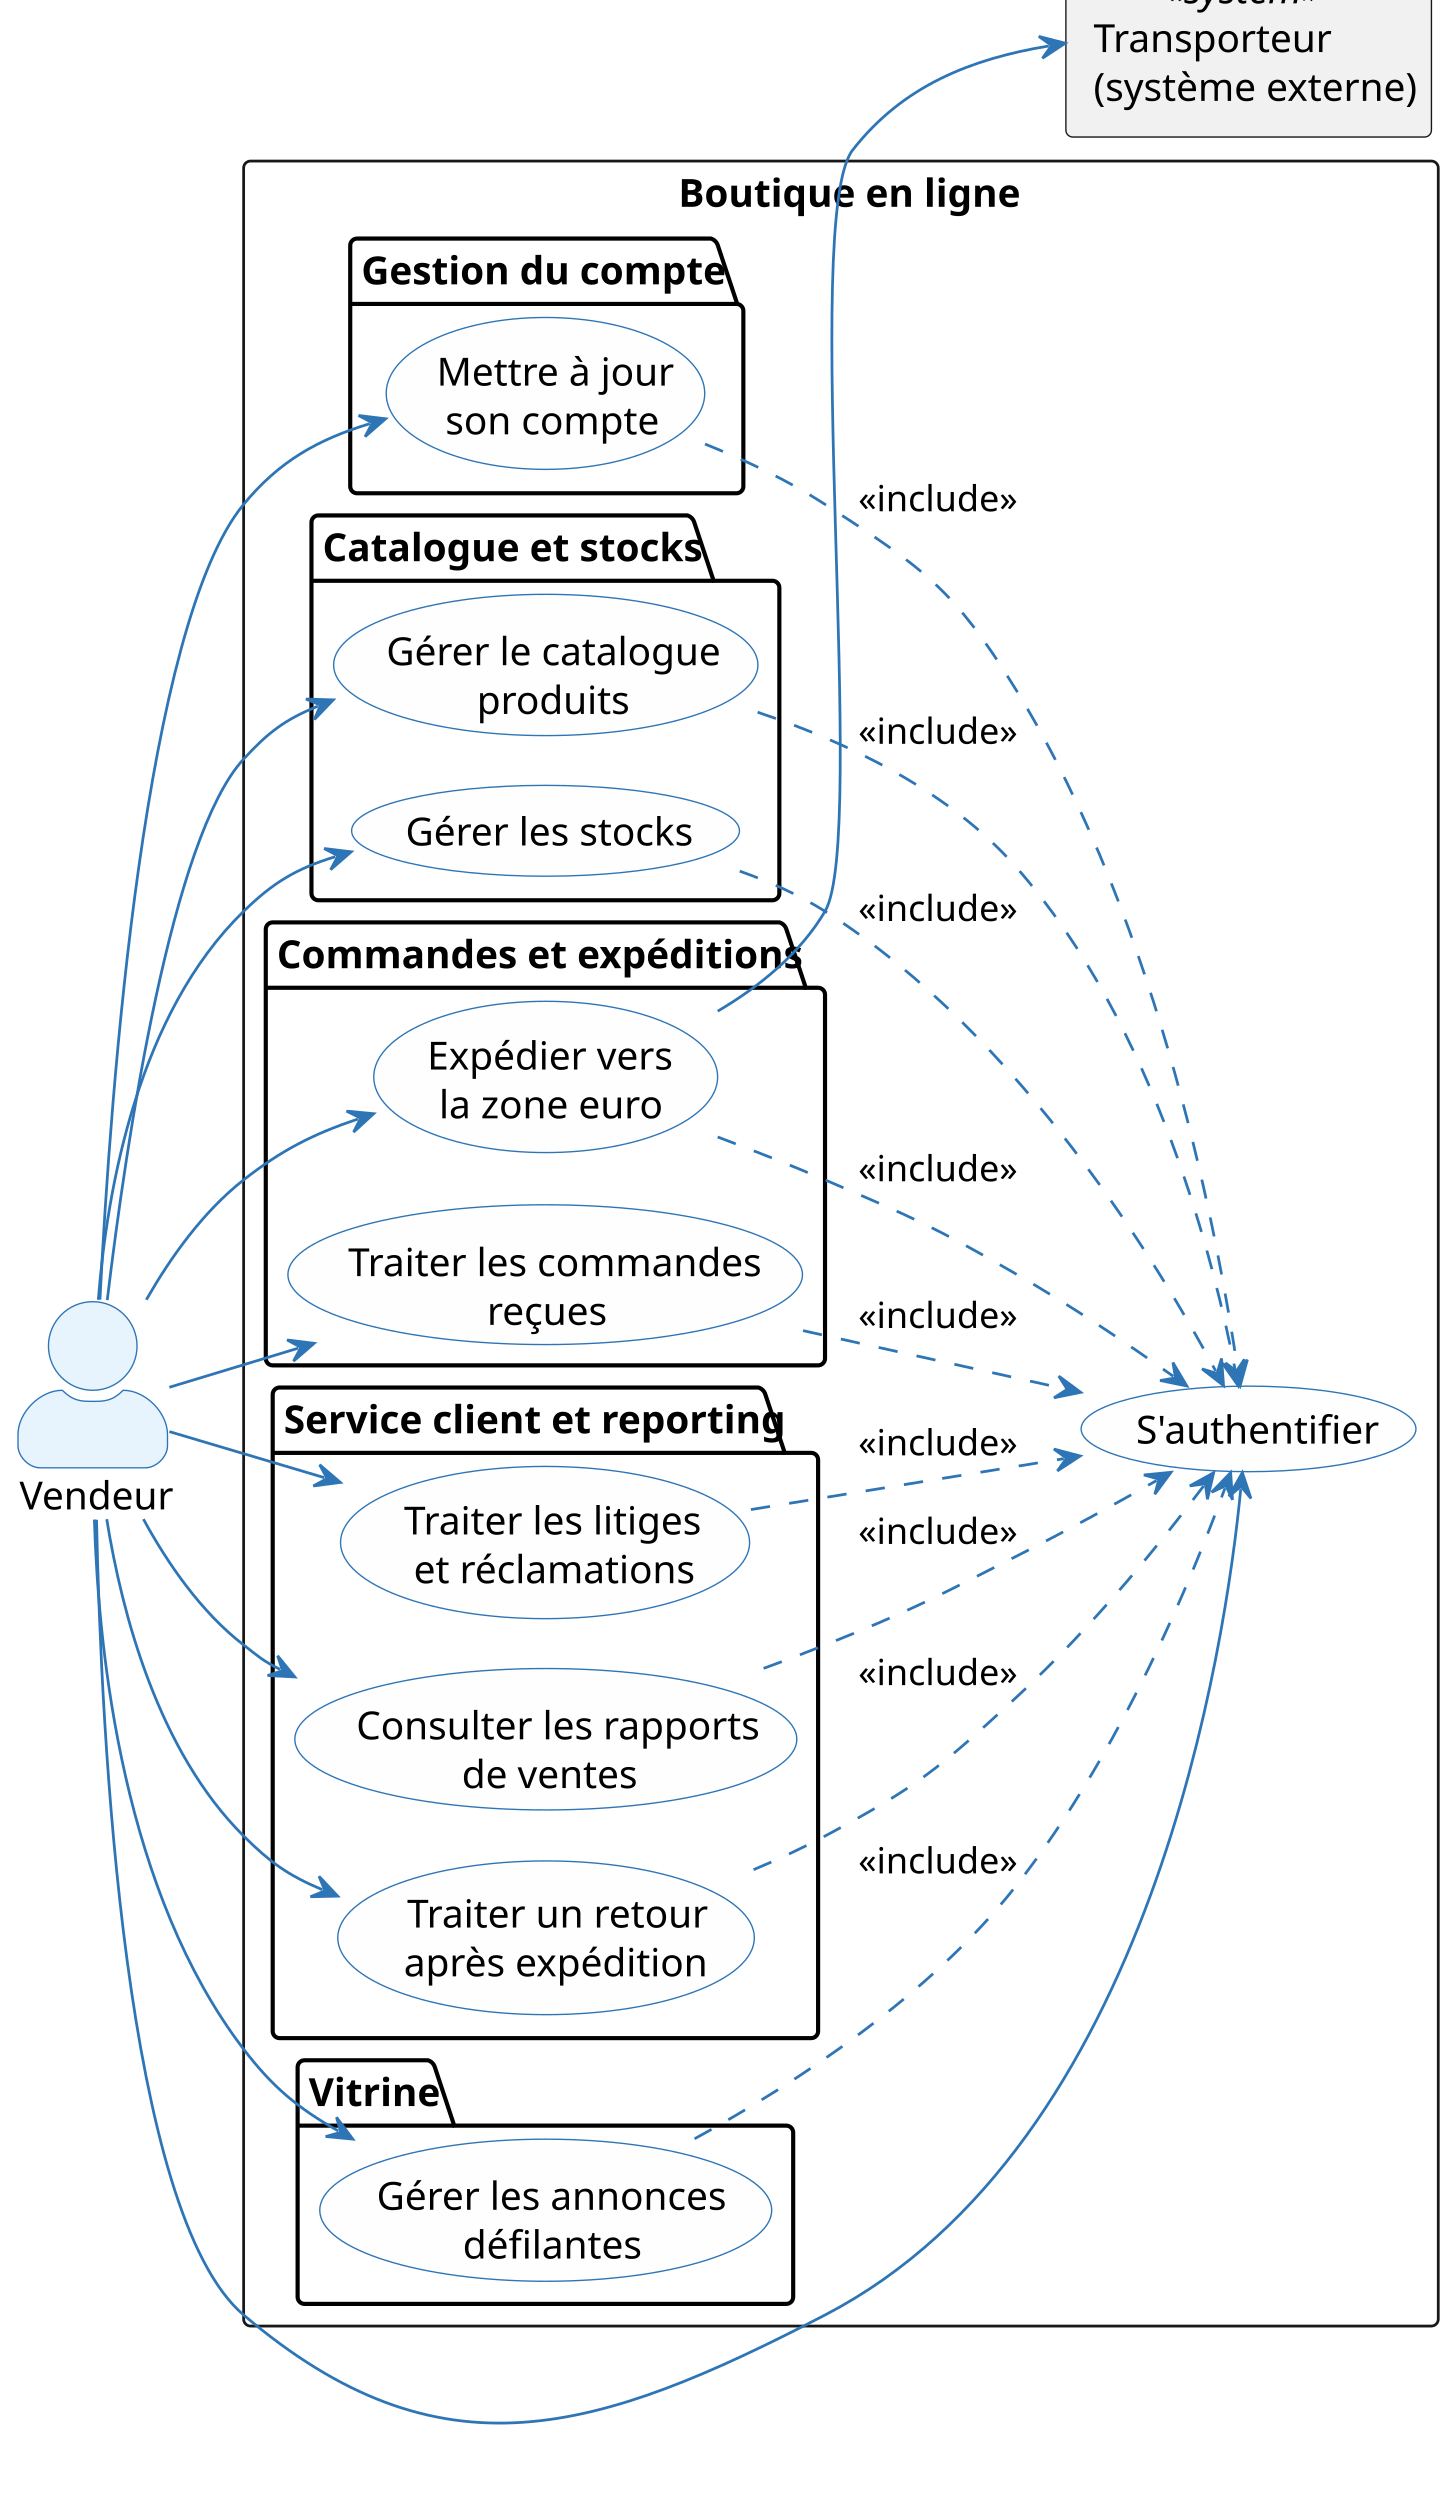
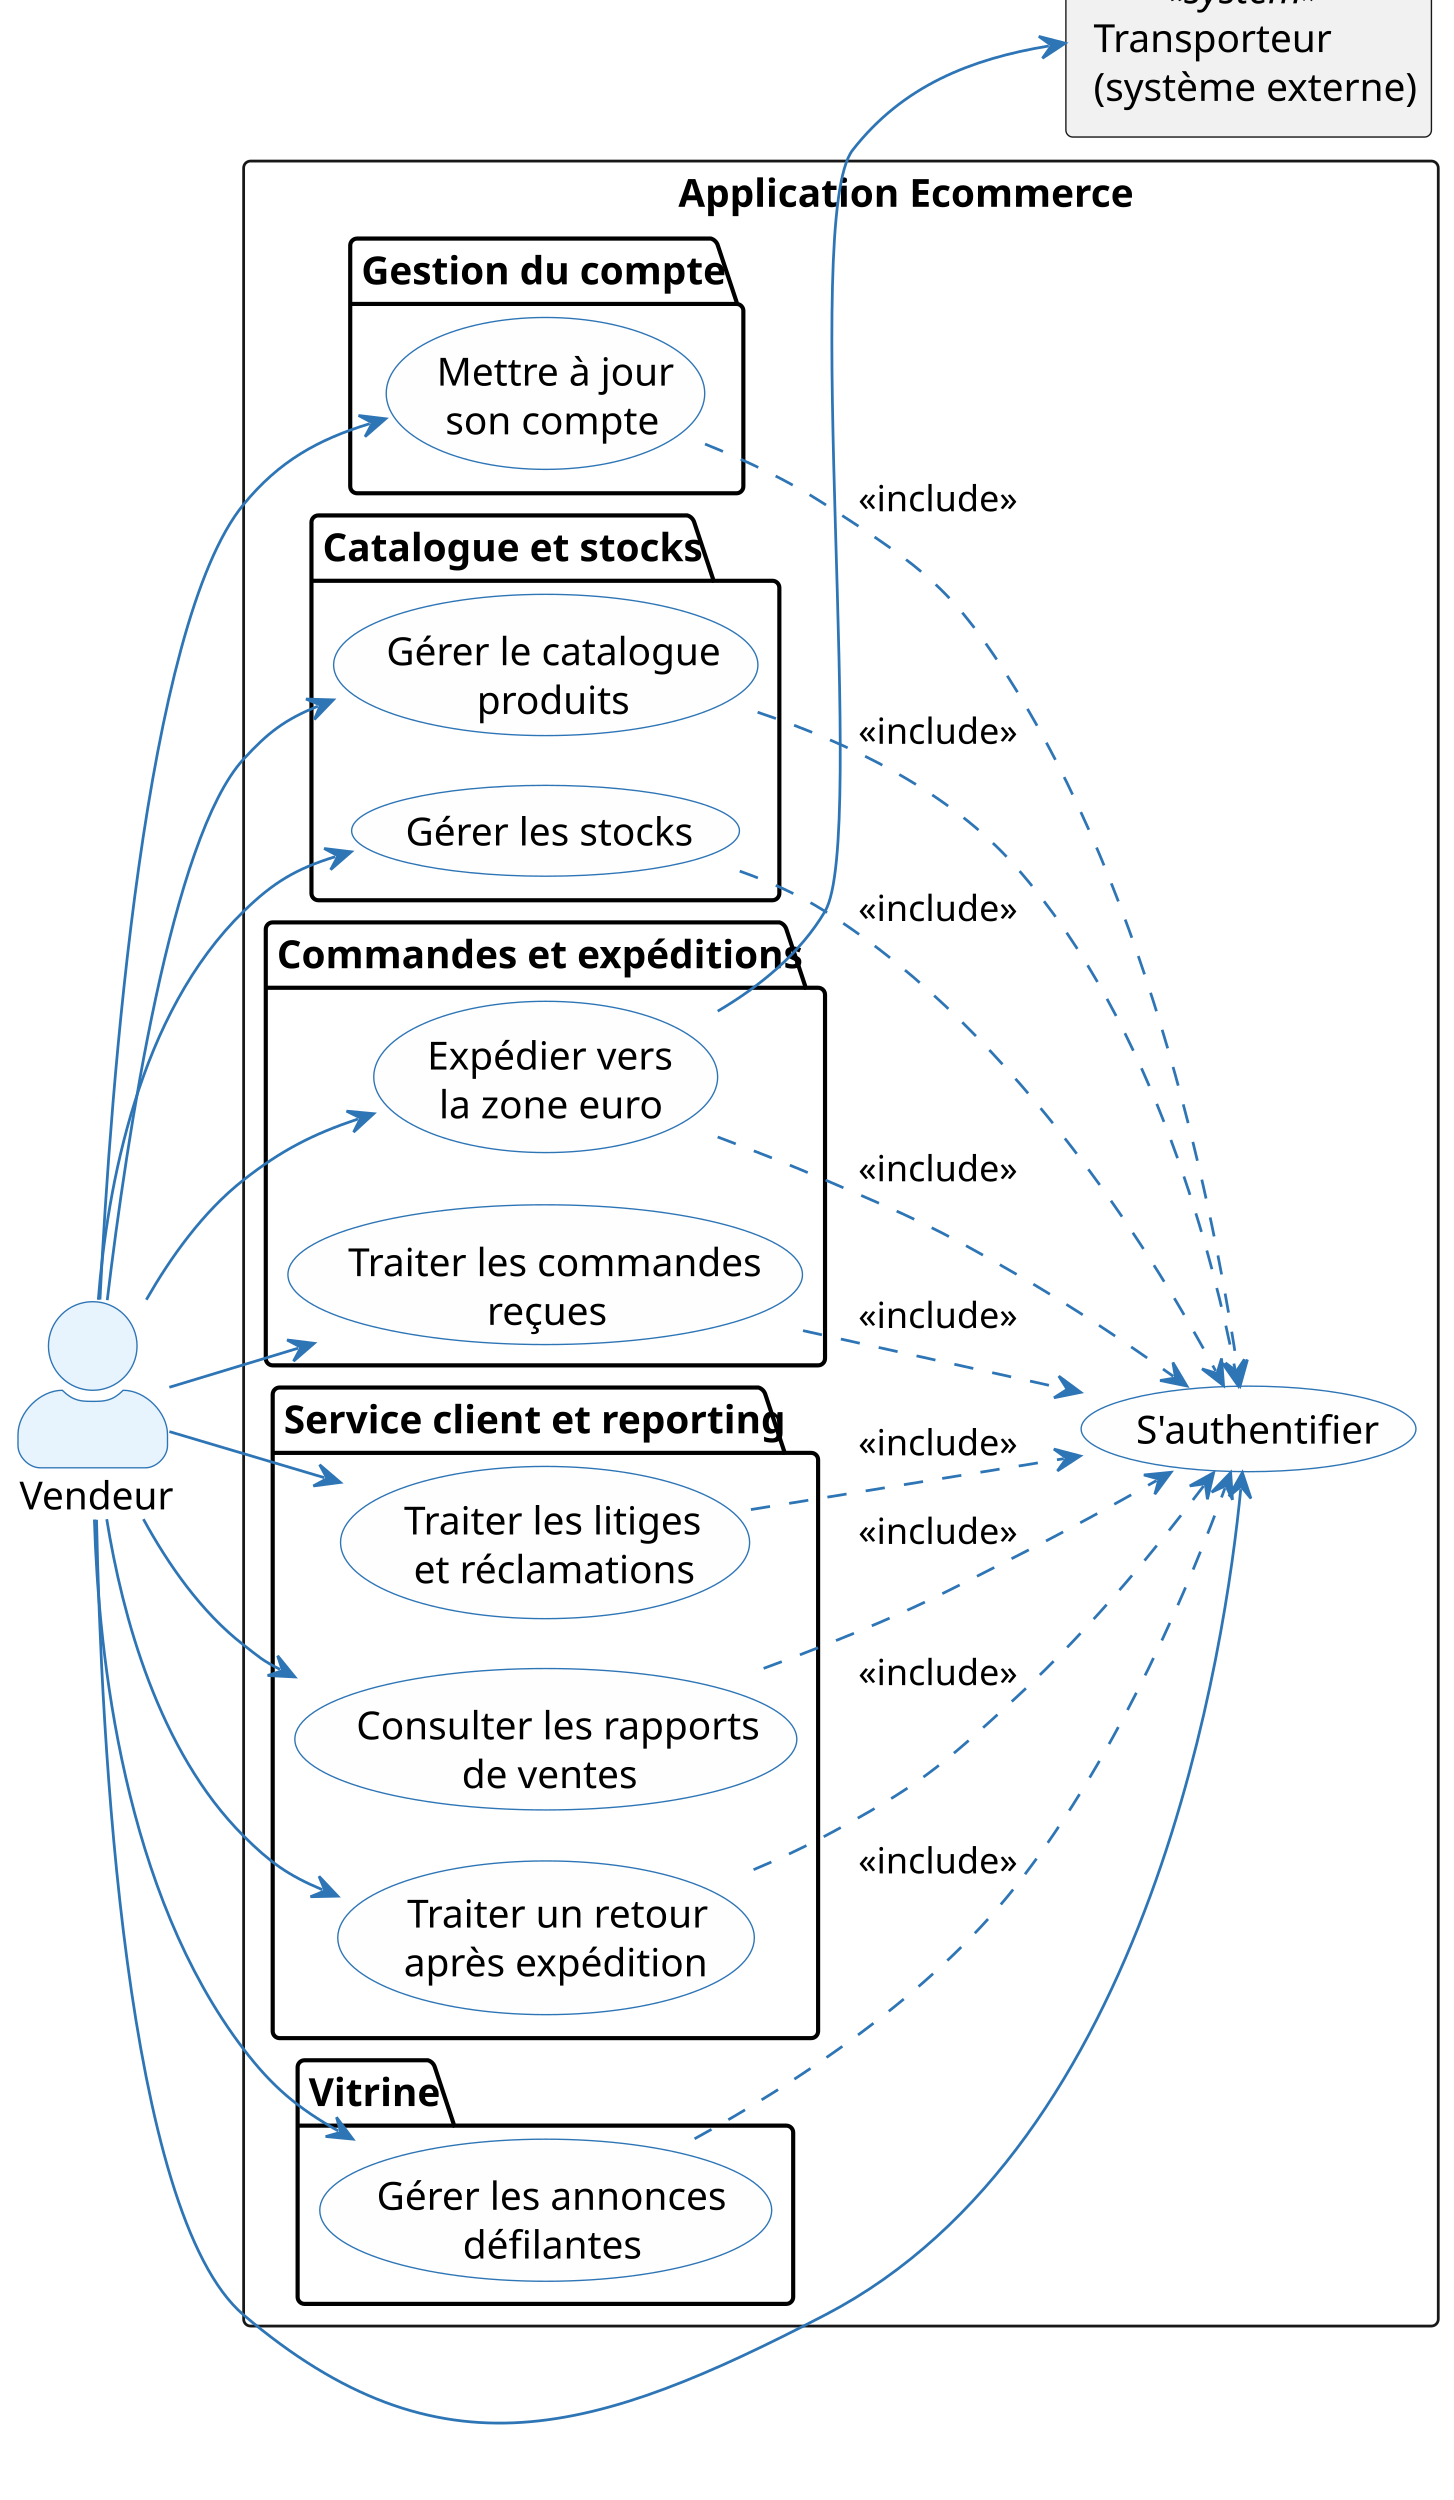
<svg xmlns="http://www.w3.org/2000/svg" contentStyleType="text/css" data-diagram-type="DESCRIPTION" height="903px" preserveAspectRatio="none" style="width:525px;height:903px;background:#FFFFFF;" version="1.1" viewBox="0 0 525 903" width="525px" zoomAndPan="magnify">
  <defs />
  <g>
-     <g class="cluster" data-qualified-name="Boutique en ligne" data-source-line="17" id="ent0004">
+     <g class="cluster" data-qualified-name="Application Ecommerce" data-source-line="17" id="ent0004">
      <rect fill="none" height="782" rx="2.5" ry="2.5" style="stroke:#181818;stroke-width:1;" width="431.5" x="88" y="58.171" />
-       <text fill="#000000" font-family="sans-serif" font-size="14" font-weight="bold" lengthAdjust="spacing" textLength="117.441" x="245.029" y="74.704">Boutique en ligne</text>
+       <text fill="#000000" font-family="sans-serif" font-size="14" font-weight="bold" lengthAdjust="spacing" textLength="117.441" x="245.029" y="74.704">Application Ecommerce</text>
    </g>
-     <g class="cluster" data-qualified-name="Boutique en ligne.Gestion du compte" data-source-line="19" id="ent0006">
+     <g class="cluster" data-qualified-name="Application Ecommerce.Gestion du compte" data-source-line="19" id="ent0006">
      <path d="M129,86.171 L256.786,86.171 A3.75,3.75 0 0 1 259.286,88.671 L266.286,109.781 L266,109.781 A2.5,2.5 0 0 1 268.5,112.281 L268.5,175.671 A2.5,2.5 0 0 1 266,178.171 L129,178.171 A2.5,2.5 0 0 1 126.5,175.671 L126.5,88.671 A2.5,2.5 0 0 1 129,86.171" fill="none" style="stroke:#000000;stroke-width:1.5;" />
      <line style="stroke:#000000;stroke-width:1.5;" x1="126.5" x2="266.286" y1="109.781" y2="109.781" />
      <text fill="#000000" font-family="sans-serif" font-size="14" font-weight="bold" lengthAdjust="spacing" textLength="126.786" x="130.5" y="102.704">Gestion du compte</text>
    </g>
-     <g class="cluster" data-qualified-name="Boutique en ligne.Catalogue et stocks" data-source-line="22" id="ent0008">
+     <g class="cluster" data-qualified-name="Application Ecommerce.Catalogue et stocks" data-source-line="22" id="ent0008">
      <path d="M115,186.171 L248.262,186.171 A3.75,3.75 0 0 1 250.762,188.671 L257.762,209.78 L279,209.78 A2.5,2.5 0 0 1 281.5,212.28 L281.5,322.671 A2.5,2.5 0 0 1 279,325.171 L115,325.171 A2.5,2.5 0 0 1 112.5,322.671 L112.5,188.671 A2.5,2.5 0 0 1 115,186.171" fill="none" style="stroke:#000000;stroke-width:1.5;" />
      <line style="stroke:#000000;stroke-width:1.5;" x1="112.5" x2="257.762" y1="209.78" y2="209.78" />
      <text fill="#000000" font-family="sans-serif" font-size="14" font-weight="bold" lengthAdjust="spacing" textLength="132.262" x="116.5" y="202.704">Catalogue et stocks</text>
    </g>
-     <g class="cluster" data-qualified-name="Boutique en ligne.Commandes et exp.ditions" data-source-line="26" id="ent0011">
+     <g class="cluster" data-qualified-name="Application Ecommerce.Commandes et exp.ditions" data-source-line="26" id="ent0011">
      <path d="M98.5,333.171 L281.541,333.171 A3.75,3.75 0 0 1 284.041,335.671 L291.041,356.781 L295.5,356.781 A2.5,2.5 0 0 1 298,359.281 L298,490.671 A2.5,2.5 0 0 1 295.5,493.171 L98.5,493.171 A2.5,2.5 0 0 1 96,490.671 L96,335.671 A2.5,2.5 0 0 1 98.5,333.171" fill="none" style="stroke:#000000;stroke-width:1.5;" />
      <line style="stroke:#000000;stroke-width:1.5;" x1="96" x2="291.041" y1="356.781" y2="356.781" />
      <text fill="#000000" font-family="sans-serif" font-size="14" font-weight="bold" lengthAdjust="spacing" textLength="182.041" x="100" y="349.704">Commandes et expéditions</text>
    </g>
-     <g class="cluster" data-qualified-name="Boutique en ligne.Service client et reporting" data-source-line="30" id="ent0014">
+     <g class="cluster" data-qualified-name="Application Ecommerce.Service client et reporting" data-source-line="30" id="ent0014">
      <path d="M101,501.171 L273.944,501.171 A3.75,3.75 0 0 1 276.444,503.671 L283.444,524.78 L293,524.78 A2.5,2.5 0 0 1 295.5,527.28 L295.5,733.671 A2.5,2.5 0 0 1 293,736.171 L101,736.171 A2.5,2.5 0 0 1 98.5,733.671 L98.5,503.671 A2.5,2.5 0 0 1 101,501.171" fill="none" style="stroke:#000000;stroke-width:1.5;" />
      <line style="stroke:#000000;stroke-width:1.5;" x1="98.5" x2="283.444" y1="524.78" y2="524.78" />
      <text fill="#000000" font-family="sans-serif" font-size="14" font-weight="bold" lengthAdjust="spacing" textLength="171.944" x="102.5" y="517.704">Service client et reporting</text>
    </g>
-     <g class="cluster" data-qualified-name="Boutique en ligne.Vitrine" data-source-line="35" id="ent0018">
+     <g class="cluster" data-qualified-name="Application Ecommerce.Vitrine" data-source-line="35" id="ent0018">
      <path d="M110,744.171 L154.565,744.171 A3.75,3.75 0 0 1 157.065,746.671 L164.065,767.78 L284,767.78 A2.5,2.5 0 0 1 286.5,770.28 L286.5,829.671 A2.5,2.5 0 0 1 284,832.171 L110,832.171 A2.5,2.5 0 0 1 107.5,829.671 L107.5,746.671 A2.5,2.5 0 0 1 110,744.171" fill="none" style="stroke:#000000;stroke-width:1.5;" />
      <line style="stroke:#000000;stroke-width:1.5;" x1="107.5" x2="164.065" y1="767.78" y2="767.78" />
      <text fill="#000000" font-family="sans-serif" font-size="14" font-weight="bold" lengthAdjust="spacing" textLength="43.565" x="111.5" y="760.704">Vitrine</text>
    </g>
    <g class="entity" data-qualified-name="Vendor" data-source-line="14" id="ent0002">
      <ellipse cx="33.5" cy="486.171" fill="#E8F4FD" rx="16" ry="16" style="stroke:#2E75B6;stroke-width:0.5;" />
      <path d="M33.5,506.171 C37.5,506.171 40.5,506.171 44.5,502.171 C52.5,502.171 60.5,510.171 60.5,518.171 L60.5,522.171 C60.5,526.171 56.5,530.171 52.5,530.171 L14.5,530.171 C10.5,530.171 6.5,526.171 6.5,522.171 L6.5,518.171 C6.5,510.171 14.5,502.171 22.5,502.171 C26.5,506.171 29.5,506.171 33.5,506.171" fill="#E8F4FD" style="stroke:#2E75B6;stroke-width:0.5;" />
      <text fill="#000000" font-family="sans-serif" font-size="14" lengthAdjust="spacing" textLength="52.931" x="7.035" y="545.204">Vendeur</text>
    </g>
    <g class="entity" data-qualified-name="Carrier" data-source-line="15" id="ent0003">
      <rect fill="#F1F1F1" height="72.828" rx="2.5" ry="2.5" style="stroke:#181818;stroke-width:0.5;" width="132.034" x="385" y="-23.329" />
      <text fill="#000000" font-family="sans-serif" font-size="14" font-style="italic" lengthAdjust="spacing" textLength="59.91" x="421.062" y="1.204">«system»</text>
      <text fill="#000000" font-family="sans-serif" font-size="14" lengthAdjust="spacing" textLength="80.144" x="395" y="18.814">Transporteur</text>
      <text fill="#000000" font-family="sans-serif" font-size="14" lengthAdjust="spacing" textLength="112.034" x="395" y="36.423">(système externe)</text>
    </g>
-     <g class="entity" data-qualified-name="Boutique en ligne.UC_V_AUTH" data-source-line="18" id="ent0005">
+     <g class="entity" data-qualified-name="Application Ecommerce.UC_V_AUTH" data-source-line="18" id="ent0005">
      <ellipse cx="450.973" cy="516.123" fill="#FEFEFE" rx="60.473" ry="15.452" style="stroke:#2E75B6;stroke-width:0.5;" />
      <text fill="#000000" font-family="sans-serif" font-size="14" lengthAdjust="spacing" textLength="81.279" x="410.334" y="521.428">S'authentifier</text>
    </g>
-     <g class="entity" data-qualified-name="Boutique en ligne.Gestion du compte.UC_V0" data-source-line="20" id="ent0007">
+     <g class="entity" data-qualified-name="Application Ecommerce.Gestion du compte.UC_V0" data-source-line="20" id="ent0007">
      <ellipse cx="197.024" cy="142.106" fill="#FEFEFE" rx="57.524" ry="27.435" style="stroke:#2E75B6;stroke-width:0.5;" />
      <text fill="#000000" font-family="sans-serif" font-size="14" lengthAdjust="spacing" textLength="78.586" x="157.731" y="139.275">Mettre à jour</text>
      <text fill="#000000" font-family="sans-serif" font-size="14" lengthAdjust="spacing" textLength="72.372" x="160.838" y="156.884">son compte</text>
    </g>
-     <g class="entity" data-qualified-name="Boutique en ligne.Catalogue et stocks.UC_V1" data-source-line="23" id="ent0009">
+     <g class="entity" data-qualified-name="Application Ecommerce.Catalogue et stocks.UC_V1" data-source-line="23" id="ent0009">
      <ellipse cx="197.133" cy="240.186" fill="#FEFEFE" rx="76.633" ry="25.515" style="stroke:#2E75B6;stroke-width:0.5;" />
      <text fill="#000000" font-family="sans-serif" font-size="14" lengthAdjust="spacing" textLength="115.179" x="139.544" y="240.266">Gérer le catalogue</text>
      <text fill="#000000" font-family="sans-serif" font-size="14" lengthAdjust="spacing" textLength="49.807" x="172.23" y="257.875">produits</text>
    </g>
-     <g class="entity" data-qualified-name="Boutique en ligne.Catalogue et stocks.UC_V2" data-source-line="24" id="ent0010">
+     <g class="entity" data-qualified-name="Application Ecommerce.Catalogue et stocks.UC_V2" data-source-line="24" id="ent0010">
      <ellipse cx="197.047" cy="300.08" fill="#FEFEFE" rx="70.047" ry="16.409" style="stroke:#2E75B6;stroke-width:0.5;" />
      <text fill="#000000" font-family="sans-serif" font-size="14" lengthAdjust="spacing" textLength="101.138" x="146.478" y="305.385">Gérer les stocks</text>
    </g>
-     <g class="entity" data-qualified-name="Boutique en ligne.Commandes et exp.ditions.UC_V3" data-source-line="27" id="ent0012">
+     <g class="entity" data-qualified-name="Application Ecommerce.Commandes et exp.ditions.UC_V3" data-source-line="27" id="ent0012">
      <ellipse cx="196.925" cy="460.415" fill="#FEFEFE" rx="92.925" ry="25.244" style="stroke:#2E75B6;stroke-width:0.5;" />
      <text fill="#000000" font-family="sans-serif" font-size="14" lengthAdjust="spacing" textLength="142.379" x="125.736" y="460.934">Traiter les commandes</text>
      <text fill="#000000" font-family="sans-serif" font-size="14" lengthAdjust="spacing" textLength="42.02" x="175.915" y="478.543">reçues</text>
    </g>
-     <g class="entity" data-qualified-name="Boutique en ligne.Commandes et exp.ditions.UC_V4" data-source-line="28" id="ent0013">
+     <g class="entity" data-qualified-name="Application Ecommerce.Commandes et exp.ditions.UC_V4" data-source-line="28" id="ent0013">
      <ellipse cx="197.107" cy="388.992" fill="#FEFEFE" rx="62.107" ry="27.32" style="stroke:#2E75B6;stroke-width:0.5;" />
      <text fill="#000000" font-family="sans-serif" font-size="14" lengthAdjust="spacing" textLength="85.593" x="154.31" y="386.326">Expédier vers</text>
      <text fill="#000000" font-family="sans-serif" font-size="14" lengthAdjust="spacing" textLength="77.055" x="158.579" y="403.935">la zone euro</text>
    </g>
-     <g class="entity" data-qualified-name="Boutique en ligne.Service client et reporting.UC_V5" data-source-line="31" id="ent0015">
+     <g class="entity" data-qualified-name="Application Ecommerce.Service client et reporting.UC_V5" data-source-line="31" id="ent0015">
      <ellipse cx="196.883" cy="557.166" fill="#FEFEFE" rx="73.883" ry="27.495" style="stroke:#2E75B6;stroke-width:0.5;" />
      <text fill="#000000" font-family="sans-serif" font-size="14" lengthAdjust="spacing" textLength="101.917" x="145.925" y="554.249">Traiter les litiges</text>
      <text fill="#000000" font-family="sans-serif" font-size="14" lengthAdjust="spacing" textLength="94.931" x="149.418" y="571.858">et réclamations</text>
    </g>
-     <g class="entity" data-qualified-name="Boutique en ligne.Service client et reporting.UC_V6" data-source-line="32" id="ent0016">
+     <g class="entity" data-qualified-name="Application Ecommerce.Service client et reporting.UC_V6" data-source-line="32" id="ent0016">
      <ellipse cx="197.154" cy="628.212" fill="#FEFEFE" rx="90.654" ry="25.541" style="stroke:#2E75B6;stroke-width:0.5;" />
      <text fill="#000000" font-family="sans-serif" font-size="14" lengthAdjust="spacing" textLength="136.951" x="128.679" y="628.25">Consulter les rapports</text>
      <text fill="#000000" font-family="sans-serif" font-size="14" lengthAdjust="spacing" textLength="60.71" x="166.799" y="645.859">de ventes</text>
    </g>
-     <g class="entity" data-qualified-name="Boutique en ligne.Service client et reporting.UC_V8" data-source-line="33" id="ent0017">
+     <g class="entity" data-qualified-name="Application Ecommerce.Service client et reporting.UC_V8" data-source-line="33" id="ent0017">
      <ellipse cx="197.234" cy="699.933" fill="#FEFEFE" rx="75.234" ry="27.762" style="stroke:#2E75B6;stroke-width:0.5;" />
      <text fill="#000000" font-family="sans-serif" font-size="14" lengthAdjust="spacing" textLength="100.372" x="147.048" y="696.233">Traiter un retour</text>
      <text fill="#000000" font-family="sans-serif" font-size="14" lengthAdjust="spacing" textLength="102.737" x="145.865" y="713.842">après expédition</text>
    </g>
-     <g class="entity" data-qualified-name="Boutique en ligne.Vitrine.UC_V9" data-source-line="36" id="ent0019">
+     <g class="entity" data-qualified-name="Application Ecommerce.Vitrine.UC_V9" data-source-line="36" id="ent0019">
      <ellipse cx="197.121" cy="798.334" fill="#FEFEFE" rx="81.621" ry="25.663" style="stroke:#2E75B6;stroke-width:0.5;" />
      <text fill="#000000" font-family="sans-serif" font-size="14" lengthAdjust="spacing" textLength="122.179" x="136.032" y="798.177">Gérer les annonces</text>
      <text fill="#000000" font-family="sans-serif" font-size="14" lengthAdjust="spacing" textLength="59.931" x="167.156" y="815.787">défilantes</text>
    </g>
    <g class="link" data-entity-1="ent0002" data-entity-2="ent0005" data-link-type="dependency" id="lnk20">
      <polygon fill="#2E75B6" points="448.74,531.908,443.884,540.477,448.254,536.885,451.846,541.255,448.74,531.908" style="stroke:#2E75B6;stroke-width:1;" />
      <path d="M34.865,548.925 C36.523,627.818 45.094,799.714 88,836.171 C159.125,896.605 215.156,879.16 298,836.171 C416.464,774.698 442.727,593.486 448.157,537.88" fill="none" style="stroke:#2E75B6;stroke-width:1;" />
    </g>
    <g class="link" data-entity-1="ent0002" data-entity-2="ent0007" data-link-type="dependency" id="lnk21">
      <polygon fill="#2E75B6" points="139.29,151.264,129.512,150.079,134.51,152.73,131.859,157.728,139.29,151.264" style="stroke:#2E75B6;stroke-width:1;" />
      <path d="M36.105,469.396 C39.994,392.103 52.382,225.404 88,182.171 C100.841,166.585 114.624,158.831 133.554,153.024" fill="none" style="stroke:#2E75B6;stroke-width:1;" />
    </g>
    <g class="link" data-entity-1="ent0002" data-entity-2="ent0009" data-link-type="dependency" id="lnk22">
      <polygon fill="#2E75B6" points="120.367,252.794,110.522,252.496,115.738,254.686,113.548,259.901,120.367,252.794" style="stroke:#2E75B6;stroke-width:1;" />
      <path d="M38.739,469.609 C45.861,410.31 62.048,302.319 88,274.171 C96.794,264.633 102.678,260.022 114.812,255.064" fill="none" style="stroke:#2E75B6;stroke-width:1;" />
    </g>
    <g class="link" data-entity-1="ent0002" data-entity-2="ent0010" data-link-type="dependency" id="lnk23">
      <polygon fill="#2E75B6" points="126.863,307.668,117.085,306.482,122.082,309.133,119.431,314.13,126.863,307.668" style="stroke:#2E75B6;stroke-width:1;" />
      <path d="M35.508,469.467 C38.719,428.696 50.045,366.13 88,329.171 C98.641,318.81 106.829,313.81 121.126,309.426" fill="none" style="stroke:#2E75B6;stroke-width:1;" />
    </g>
    <g class="link" data-entity-1="ent0002" data-entity-2="ent0012" data-link-type="dependency" id="lnk24">
      <polygon fill="#2E75B6" points="113.468,485.212,103.695,483.997,108.684,486.663,106.017,491.652,113.468,485.212" style="stroke:#2E75B6;stroke-width:1;" />
      <path d="M61.168,501.08 C75.682,496.676 88.768,492.706 107.727,486.954" fill="none" style="stroke:#2E75B6;stroke-width:1;" />
    </g>
    <g class="link" data-entity-1="ent0002" data-entity-2="ent0013" data-link-type="dependency" id="lnk25">
      <polygon fill="#2E75B6" points="134.975,402.265,125.169,401.344,130.236,403.86,127.721,408.926,134.975,402.265" style="stroke:#2E75B6;stroke-width:1;" />
      <path d="M52.85,469.467 C61.62,454.139 73.42,437.584 88,426.171 C101.656,415.481 112.907,409.69 129.288,404.178" fill="none" style="stroke:#2E75B6;stroke-width:1;" />
    </g>
    <g class="link" data-entity-1="ent0002" data-entity-2="ent0015" data-link-type="dependency" id="lnk26">
      <polygon fill="#2E75B6" points="122.939,535.457,115.452,529.058,118.147,534.032,113.173,536.727,122.939,535.457" style="stroke:#2E75B6;stroke-width:1;" />
      <path d="M61.168,517.097 C78.101,522.13 95.154,527.198 117.188,533.747" fill="none" style="stroke:#2E75B6;stroke-width:1;" />
    </g>
    <g class="link" data-entity-1="ent0002" data-entity-2="ent0016" data-link-type="dependency" id="lnk27">
      <polygon fill="#2E75B6" points="106.49,605.712,100.284,598.065,102.034,603.444,96.655,605.194,106.49,605.712" style="stroke:#2E75B6;stroke-width:1;" />
      <path d="M51.798,548.711 C60.581,564.8 72.674,582.35 88,594.171 C93.681,598.553 94.591,599.655 101.143,602.99" fill="none" style="stroke:#2E75B6;stroke-width:1;" />
    </g>
    <g class="link" data-entity-1="ent0002" data-entity-2="ent0017" data-link-type="dependency" id="lnk28">
      <polygon fill="#2E75B6" points="121.986,684.885,115.229,677.72,117.374,682.954,112.139,685.099,121.986,684.885" style="stroke:#2E75B6;stroke-width:1;" />
      <path d="M38.556,548.723 C44.111,583.255 57.213,632.516 88,663.171 C97.48,672.611 103.935,677.327 116.451,682.568" fill="none" style="stroke:#2E75B6;stroke-width:1;" />
    </g>
    <g class="link" data-entity-1="ent0002" data-entity-2="ent0019" data-link-type="dependency" id="lnk29">
      <polygon fill="#2E75B6" points="127.433,772.645,121.548,764.748,123.074,770.195,117.627,771.721,127.433,772.645" style="stroke:#2E75B6;stroke-width:1;" />
      <path d="M34.096,548.862 C35.572,598.487 44.868,683.76 88,740.171 C98.277,753.612 107.356,761.358 122.203,769.705" fill="none" style="stroke:#2E75B6;stroke-width:1;" />
    </g>
    <g class="link" data-entity-1="ent0007" data-entity-2="ent0005" data-link-type="dependency" id="lnk30">
      <polygon fill="#2E75B6" points="447.913,500.605,450.562,491.119,447.186,495.658,442.647,492.283,447.913,500.605" style="stroke:#2E75B6;stroke-width:1;" />
      <path d="M254.662,160.394 C269.346,166.29 284.746,173.57 298,182.171 C333.858,205.439 344.63,212.746 367,249.171 C419.839,335.209 440.735,451.761 447.041,494.669" fill="none" style="stroke:#2E75B6;stroke-width:1;stroke-dasharray:7,7;" />
      <text fill="#000000" font-family="sans-serif" font-size="13" lengthAdjust="spacing" textLength="55.656" x="310" y="184.666">«include»</text>
    </g>
    <g class="link" data-entity-1="ent0009" data-entity-2="ent0005" data-link-type="dependency" id="lnk31">
      <polygon fill="#2E75B6" points="447.266,500.588,449.473,490.989,446.31,495.68,441.62,492.518,447.266,500.588" style="stroke:#2E75B6;stroke-width:1;" />
      <path d="M273.646,257.257 C306.449,268.214 342.808,285.713 367,313.171 C417.844,370.88 438.981,458.019 446.119,494.698" fill="none" style="stroke:#2E75B6;stroke-width:1;stroke-dasharray:7,7;" />
      <text fill="#000000" font-family="sans-serif" font-size="13" lengthAdjust="spacing" textLength="55.656" x="310" y="268.666">«include»</text>
    </g>
    <g class="link" data-entity-1="ent0010" data-entity-2="ent0005" data-link-type="dependency" id="lnk32">
      <polygon fill="#2E75B6" points="441.951,500.485,441.221,490.663,439.587,496.079,434.171,494.445,441.951,500.485" style="stroke:#2E75B6;stroke-width:1;" />
      <path d="M267.193,314.656 C277.956,318.461 288.607,323.224 298,329.171 C369.228,374.265 419.661,458.938 439.114,495.198" fill="none" style="stroke:#2E75B6;stroke-width:1;stroke-dasharray:7,7;" />
      <text fill="#000000" font-family="sans-serif" font-size="13" lengthAdjust="spacing" textLength="55.656" x="310" y="332.666">«include»</text>
    </g>
    <g class="link" data-entity-1="ent0012" data-entity-2="ent0005" data-link-type="dependency" id="lnk33">
      <polygon fill="#2E75B6" points="390.353,502.916,382.435,497.059,385.472,501.832,380.7,504.869,390.353,502.916" style="stroke:#2E75B6;stroke-width:1;" />
      <path d="M290.048,480.626 C323.51,488.062 354.568,494.964 384.496,501.615" fill="none" style="stroke:#2E75B6;stroke-width:1;stroke-dasharray:7,7;" />
      <text fill="#000000" font-family="sans-serif" font-size="13" lengthAdjust="spacing" textLength="55.656" x="310" y="479.666">«include»</text>
    </g>
    <g class="link" data-entity-1="ent0013" data-entity-2="ent0005" data-link-type="dependency" id="lnk34">
      <polygon fill="#2E75B6" points="428.673,500.606,423.662,492.128,424.601,497.706,419.022,498.644,428.673,500.606" style="stroke:#2E75B6;stroke-width:1;" />
      <path d="M259.212,410.678 C272.12,415.53 285.586,420.833 298,426.171 C329.407,439.676 337.428,443.015 367,460.171 C388.651,472.732 407.319,485.4 423.786,497.126" fill="none" style="stroke:#2E75B6;stroke-width:1;stroke-dasharray:7,7;" />
      <text fill="#000000" font-family="sans-serif" font-size="13" lengthAdjust="spacing" textLength="55.656" x="310" y="426.666">«include»</text>
    </g>
    <g class="link" data-entity-1="ent0015" data-entity-2="ent0005" data-link-type="dependency" id="lnk35">
      <polygon fill="#2E75B6" points="390.167,525.906,380.642,523.403,385.232,526.709,381.926,531.299,390.167,525.906" style="stroke:#2E75B6;stroke-width:1;" />
      <path d="M271.227,545.257 C309.01,539.11 348.599,532.669 384.245,526.869" fill="none" style="stroke:#2E75B6;stroke-width:1;stroke-dasharray:7,7;" />
      <text fill="#000000" font-family="sans-serif" font-size="13" lengthAdjust="spacing" textLength="55.656" x="310" y="525.666">«include»</text>
    </g>
    <g class="link" data-entity-1="ent0016" data-entity-2="ent0005" data-link-type="dependency" id="lnk36">
      <polygon fill="#2E75B6" points="422.975,531.793,413.174,532.76,418.627,534.262,417.125,539.716,422.975,531.793" style="stroke:#2E75B6;stroke-width:1;" />
      <path d="M275.82,602.62 C283.356,599.874 290.851,597.035 298,594.171 C329.38,581.601 336.864,577.485 367,562.171 C385.947,552.543 401.657,543.901 417.758,534.756" fill="none" style="stroke:#2E75B6;stroke-width:1;stroke-dasharray:7,7;" />
      <text fill="#000000" font-family="sans-serif" font-size="13" lengthAdjust="spacing" textLength="55.656" x="310" y="557.666">«include»</text>
    </g>
    <g class="link" data-entity-1="ent0017" data-entity-2="ent0005" data-link-type="dependency" id="lnk37">
      <polygon fill="#2E75B6" points="438.371,531.95,429.75,536.712,435.353,535.937,436.128,541.54,438.371,531.95" style="stroke:#2E75B6;stroke-width:1;" />
      <path d="M272.188,675.327 C281.047,671.602 289.837,667.533 298,663.171 C331.403,645.323 339.162,638.848 367,613.171 C395.185,587.174 419.559,556.799 434.75,536.734" fill="none" style="stroke:#2E75B6;stroke-width:1;stroke-dasharray:7,7;" />
      <text fill="#000000" font-family="sans-serif" font-size="13" lengthAdjust="spacing" textLength="55.656" x="310" y="608.666">«include»</text>
    </g>
    <g class="link" data-entity-1="ent0019" data-entity-2="ent0005" data-link-type="dependency" id="lnk38">
      <polygon fill="#2E75B6" points="444.505,531.902,437.659,538.982,442.789,536.598,445.173,541.728,444.505,531.902" style="stroke:#2E75B6;stroke-width:1;" />
      <path d="M250.882,772.528 C287.847,752.246 335.963,720.775 367,681.171 C405.372,632.208 431.192,568.334 442.446,537.537" fill="none" style="stroke:#2E75B6;stroke-width:1;stroke-dasharray:7,7;" />
      <text fill="#000000" font-family="sans-serif" font-size="13" lengthAdjust="spacing" textLength="55.656" x="310" y="676.666">«include»</text>
    </g>
    <g class="link" data-entity-1="ent0013" data-entity-2="ent0003" data-link-type="dependency" id="lnk39">
      <polygon fill="#2E75B6" points="384.75,15.618,375.217,13.145,379.818,16.436,376.527,21.037,384.75,15.618" style="stroke:#2E75B6;stroke-width:1;" />
      <path d="M259.232,365.235 C274.46,356.262 288.993,344.426 298,329.171 C313.546,302.842 289.18,78.269 308,54.171 C326.163,30.914 350.744,21.261 378.831,16.6" fill="none" style="stroke:#2E75B6;stroke-width:1;" />
    </g>
  </g>
</svg>
